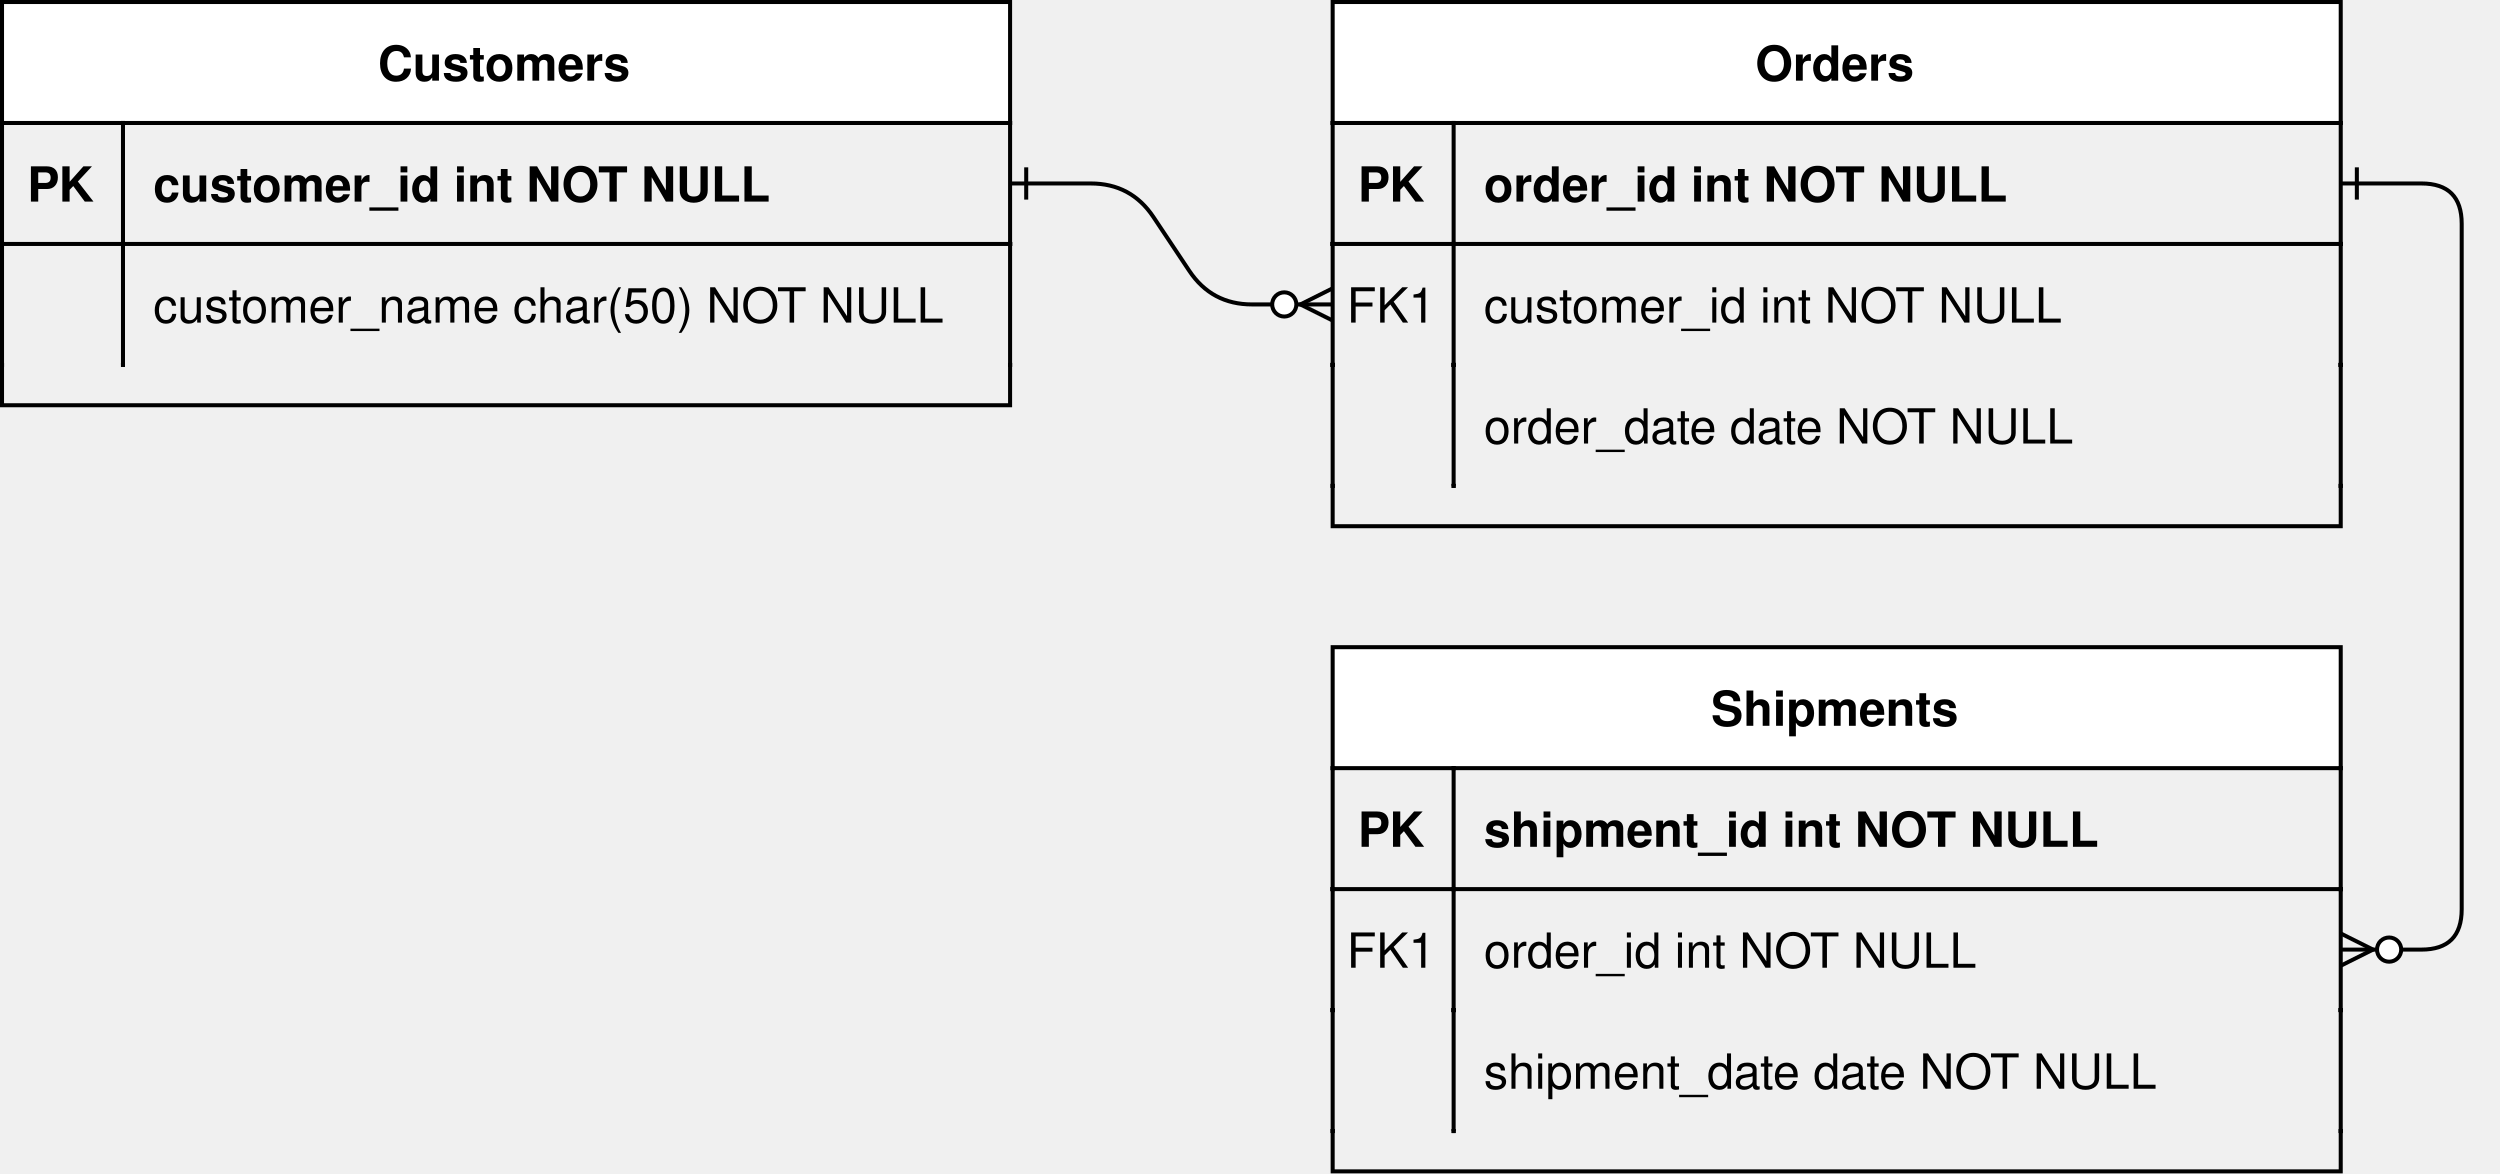
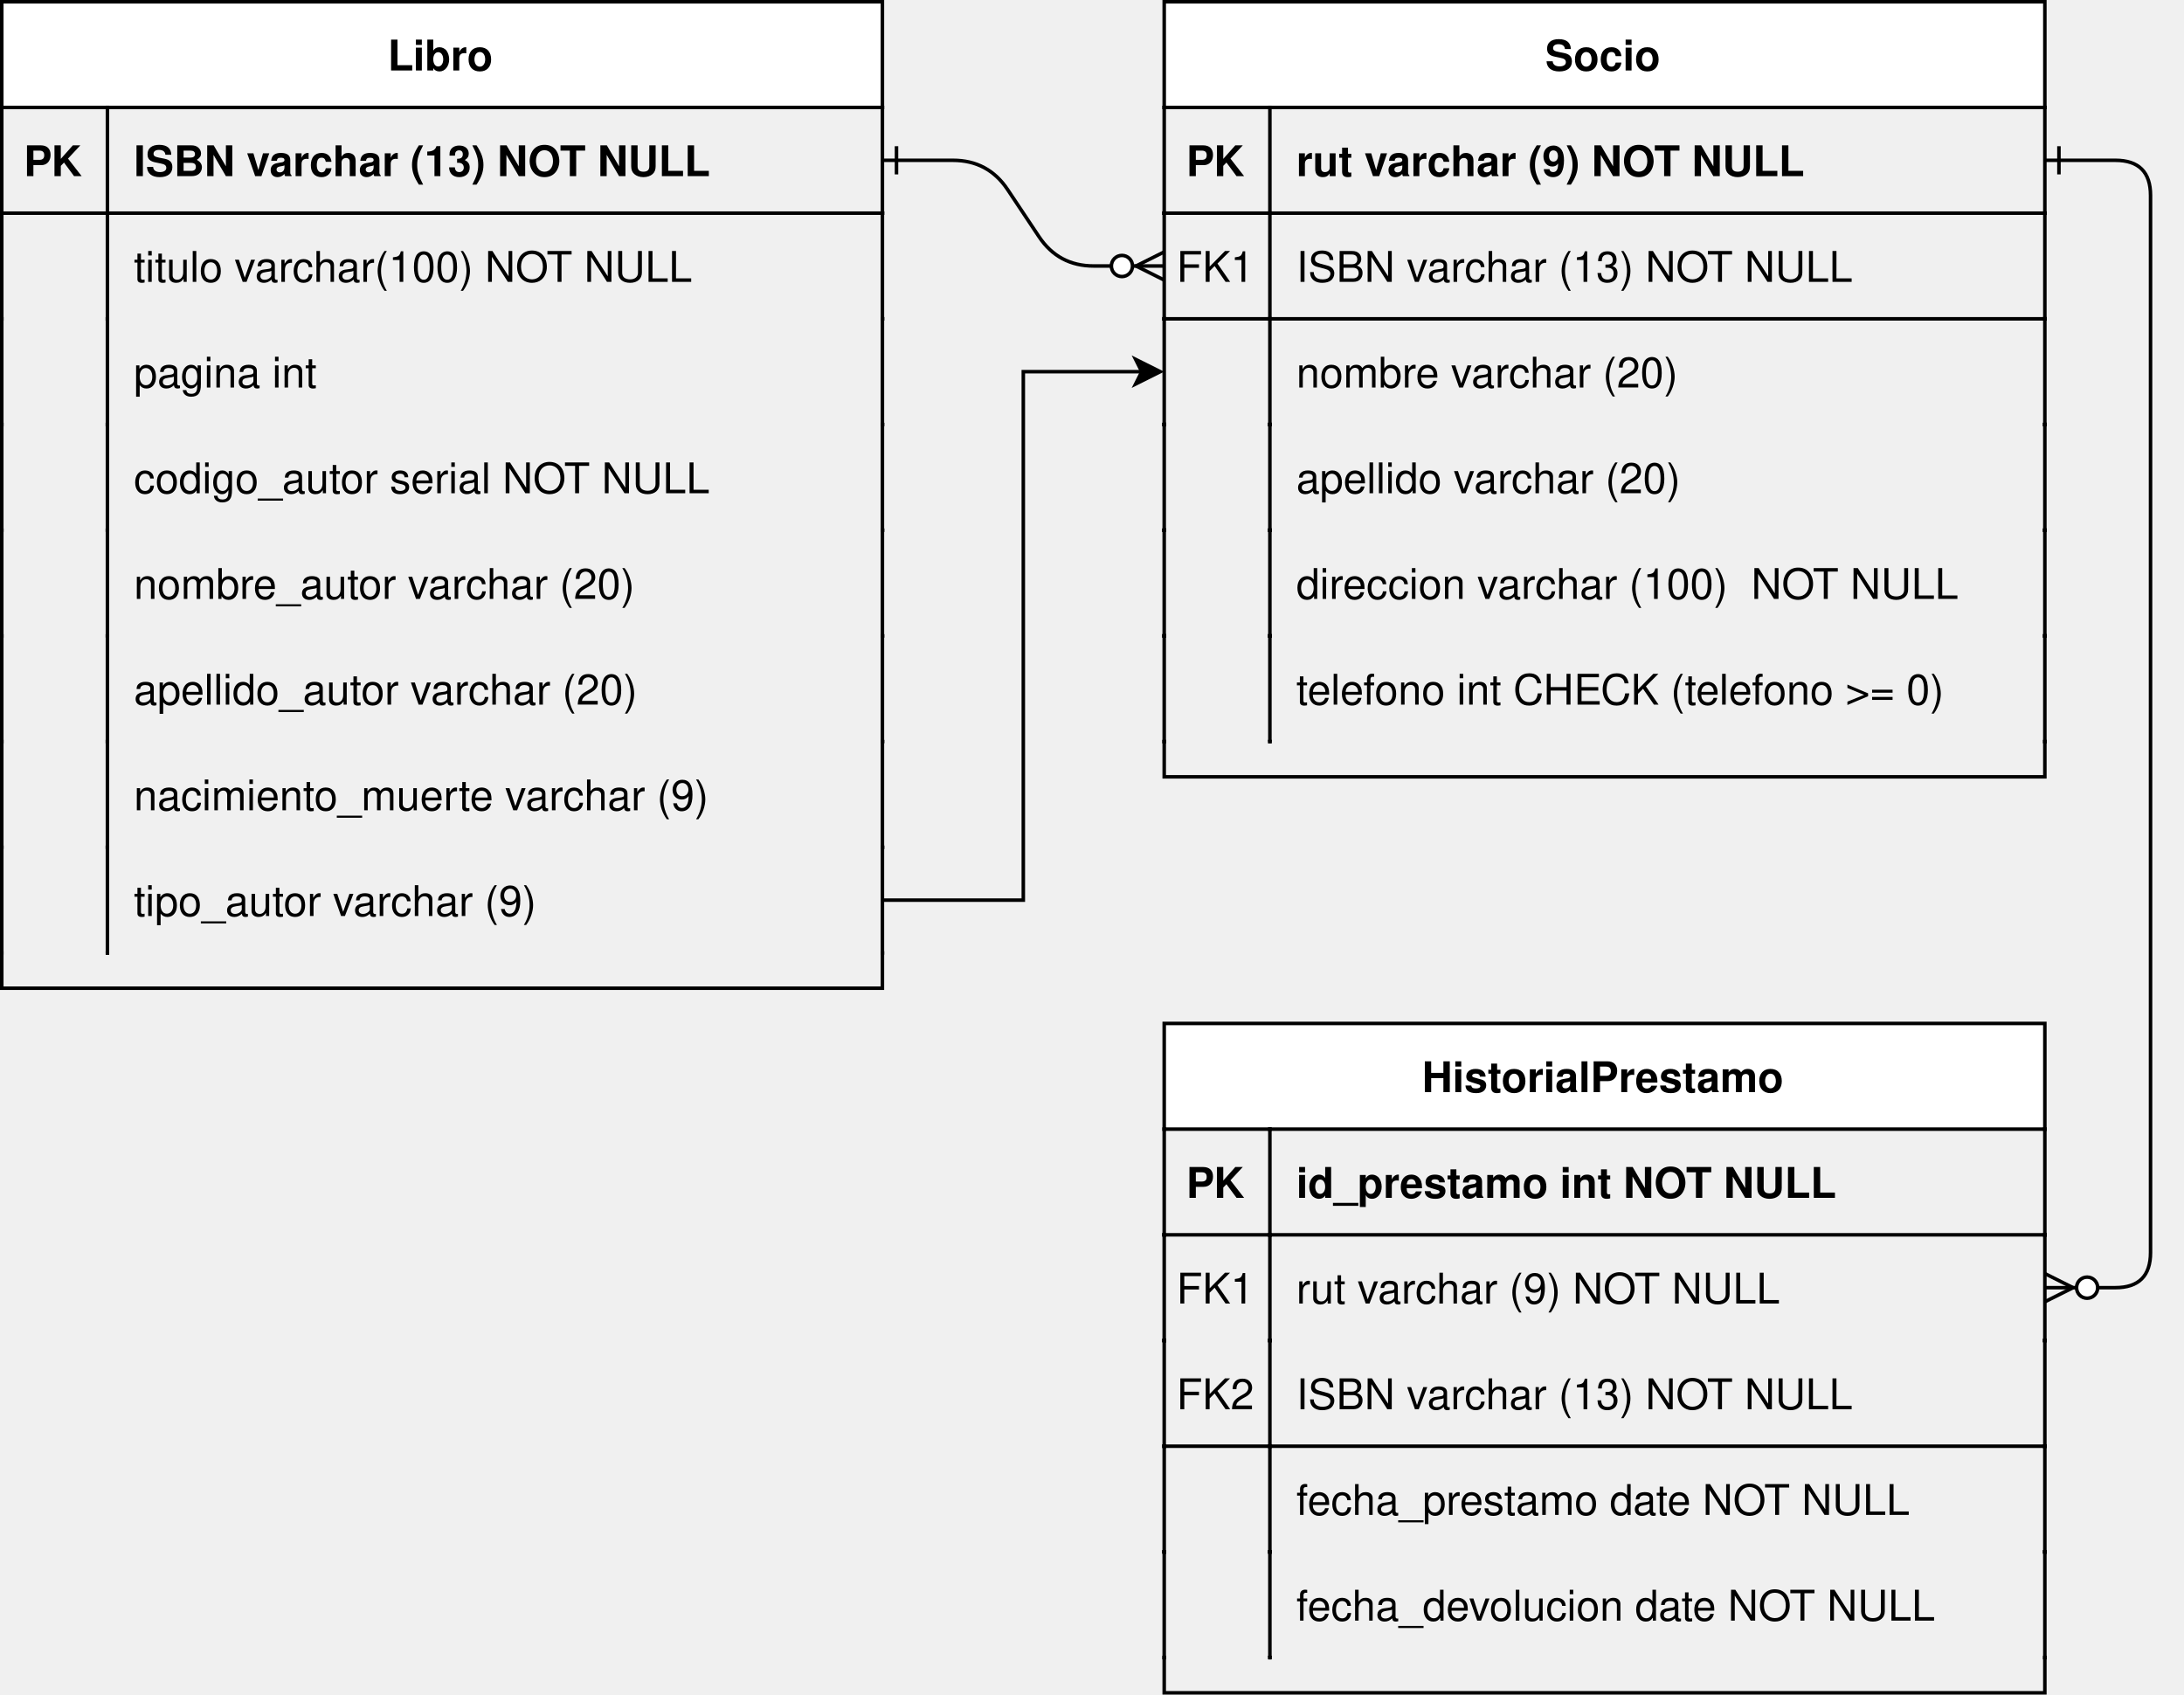
- <svg xmlns="http://www.w3.org/2000/svg" version="1.1" width="620px" height="291px" viewBox="-0.5 -0.5 620 291" content="&lt;mxfile host=&quot;app.diagrams.net&quot; modified=&quot;2022-03-11T20:38:39.037Z&quot; agent=&quot;5.0 (Windows NT 10.0; Win64; x64) AppleWebKit/537.36 (KHTML, like Gecko) Chrome/99.0.484.51 Safari/537.36&quot; etag=&quot;FUERLG0Q69GDUxH2MwmD&quot; version=&quot;17.1.1&quot; type=&quot;github&quot;&gt;&lt;diagram id=&quot;R2lEEEUBdFMjLlhIrx00&quot; name=&quot;Page-1&quot;&gt;7Vttb5s6GP01SHcfVoEJSfuxYckmLbmr2m77eOWCA9YIRsZ526+fDTaEOGlhd2m8JlLUwMMTg59zfGyfJpbrz9cfKcziKQlRYgE7XFvuBwsABwCXv4nIpowMbgZlIKI4lEl14AH/RDJoy+gChyhvJDJCEoazZjAgaYoC1ohBSsmqmTYjSfOuGYyQFngIYKJHv+OQxWX02rPr+CeEo1jd2bHllTlUyTKQxzAkq0YIrdmYpEw+4h2ic5iilPErU0h/IGp5o5gx0dNbC4z5ayayryJCogTBDOdXAZnzcJDzlPEMznEiyrzV0FA2xG/njizXp4Sw8mi+9lEisFIwlM80PnC1qgMV7bb4gP9+uZn8sFn6aeV+Y9NpdDd4ei9bWcJkIesra8M2quAo5PWXp/xWmG3uUQIZJumovjJEaXgr0OVJo/ufiJJHMoUp7/wwZ5Cy+hpJZfoY88dzPzgqRZ7b/FzvmnzOnCxogJ7pD+hJSkIaIfZMYl8CHjbYJiv3EZE5YnTDE1Y1xyomxdv8UkFaFGXZZCmUTIqqBqt73BFcEEsOTLcn21HDUlFSNVF2XX5qG+adhno7DfV3GypLozXED7Y6XocKFnVhFHhjlHJbMsoZGEapnt1kgnP9u5TqNxsCtveqlNIZ9YWGiOYar7iiZ+KQwaeCQQUJ5BTmChbwSYlBnHL9LVkSkCSBWY6L9DIS4yScwA1ZMNWQOhvO8BqF9+UMJnI5/ya8sVxSTMwFitXiMkxwlPLjgFNO3HFIUc6fZQJzJjMOknKJKEPrZ1mksPF2QFbDfYtlwNvHMtc+TKgGgl3hcl8WAAUU7zrDMLnnCwWYRgVmTUhEXUNKskc1+kQgE0RDdLRE5VRdFJ8PdZ8kRCCbloJQpBWd84b8xbvr21ee5fEH8Pm5U5/zl0inzCdpzijEBRyIA7VCAqwhI5m8T4Jm6jGoLKY4fiKM8Zn/EKzP0vplrCW2bktoj4ZsT0P27nMXbAnv6ywpVDvGYYjSckiKdSKs8d4D5d76VzXfBWN3ILbEw22NxxYA7mvW39PqT4QQ/sc/5APr1i5V+98vj+Lv18nEqpa6JsGjdLHMHeYZDHAaTcpP9nfw846B39o6OJ7Aa+LZP2el3L8q+zNK2T+1Ug40ZMefnS7gvtJYbAlAvzUAp5LGa63gwSLnfS7VEeyRRuOweFEX/zhYpujgzUUHj6ODN6fWQeUa/ia0ZqngTevyn0oFHd3PK1eIIWSIx+XbWchge7RMkUFH3zk/xDibF6J18To0rwNct5S343kdjr4lPqOpq8Pm2mm/OzPF7XD07fZbsjsq6ho8nekb5FwK4sXz6AqiMbOcvjc+I8nssNzsLpkntz0cfRv+V/seFVcN1kh981yZwmdle3TAyhQpBP9vd3yRQoOdD6BvxQ0cfC3rXxHVXB1U5d23VjxD96MDYsaooW5/+NLDv9gf1tZXOzp/1cM+GmQX+6PlcPz77A/wtu0PYL79AXT746V/ap6T99EBQWOmuIv3cSy9PLn3AXTvw8DB2Lb+5hsfQDc+KnVM4Vys9IMY0n88+93ZLPpNskD4af3jlvKr4PUvktzRLw==&lt;/diagram&gt;&lt;/mxfile&gt;" resource="https://app.diagrams.net/?libs=general;er#HFranSantander%2F-Biblioteca%2Fmain%2FModelo%20fisico.drawio.svg">
+ <svg xmlns="http://www.w3.org/2000/svg" version="1.1" width="620px" height="481px" viewBox="-0.5 -0.5 620 481" content="&lt;mxfile host=&quot;app.diagrams.net&quot; modified=&quot;2022-03-11T21:28:09.223Z&quot; agent=&quot;5.0 (Windows NT 10.0; Win64; x64) AppleWebKit/537.36 (KHTML, like Gecko) Chrome/99.0.484.51 Safari/537.36&quot; etag=&quot;aDs7qzjFgmsiJxyFEQil&quot; version=&quot;17.1.1&quot; type=&quot;github&quot;&gt;&lt;diagram id=&quot;R2lEEEUBdFMjLlhIrx00&quot; name=&quot;Page-1&quot;&gt;7V3vc6I4GP5rmLn7sDv88Ef9uLp126vd67Tdvfu2EyVibpG4IbZ1//pLICgQVFBUSphxWgkxkPd58iR580I0azB/+0LAYnaPbehqpm6/adZnzTQNy9TZP56yClNa3U6Y4BBki0ybhCf0G4pE8TtniWzoJzJSjF2KFsnECfY8OKGJNEAIfk1mm2I3edUFcKCU8DQBrpz6D7LpLEy9auub9BuInFl0ZUMXZ+YgyiwS/Bmw8WsiCb7RIfaouMUHSObAgx5lZ+4B+QmJ1r6eUcpr+kkzh+wz5bk/Ohg7LgQL5H+c4DlLnvgsy3AK5sjlZo4V1BcFsctZ15o1IBjT8Nv8bQBdjlUEQ3hPwy1n13YgvNwcPxh8eFmNfurUu3m1vtP7e+ehO/4gSnkB7lLYV9iGriKDQ5vZXxyySyG6eoQuoAh715szfejZnzi6LNP1429I8DO+Bx6rfN+ngNDNOeyJ7EPEbs/6bERZxLHOjuWqifv08ZJM4I76mC1BSUAcSHdkFKTnlYtdQVjuC8RzSMmKZXjdcGzNpFmcX1EiCYzykmQpEExy1gWur/GAUUAs0TCtlihHNMtuRMmoiLDq4ldxmFMFtVIFddIFhaaRCmJfYhXfJAUsKsIos2aUsnIyyuhWjFItPckE4+pQSnWSBZl6+6yUkhn1hCcIS7Rigr7gXykYBwQKOCB6MIuTgPVJFCCPyW9Ikgl2XbDwUZA9TJkh1x6BFV7SqKDoqD9Fb9B+DDswnpfRb8QK8wXDeFcQkZqfBi5yPPZ9whjHr9gn0Gf3MgI+FTm2cvIFEgrfdpIogqadwjhq7TGSme0MkplpWYjzKQFgUbSs/e0/AopVnSLgPrJxAvCcALMkJNyuNsGL56jx8YQF5xkk1y8w7KkD47OWPsAu5sh6oR4E2YLKtfvsw6o70D+2tTa7gQE7NjbH7MOzEzrAnk8JQAEckAH1CjlYfYoX4jounEa3QYQx+fcxppR1/Ntg3cnq/VgLbK2c0FqnQrYlIftwVwRbzOo6dQPRniHbhl7YJPkwEWzwzoAy0/5rm6fBSDfEnHhYufGIAWAVtL8obGOVwqUBl3HfAxT28dKz/VPobVvCmSxpkEAmM8DGrvofvT/Z369/P/O/30YjbT2mrhIRIgUO8/b9BZggzxmFv+ykmNI+BVPetK0t1yyVObmKOwN1OiqLf/Y4sxzx71xa/LsSssM7owi4Z2r0OQHo5Aag7mp/JQF7+9T/mpR7w0rrfeVw3yv2pRNDOXHvNeJ+GnHvXVrcI+fugdBWS9p7uc1fd2k3ZPeuh+djApPqbup/agNT+/Qux/Clk6LOsv799va53f91+/r7X+dp/m38lzX+9SFq66rrusSNvFK/Vddze+PKEPZsbI/zxp1V2PfYfwd3a63s2fWWfXEMRNdFNq6dtpfJC/XEXXbmNeJejri3Ly7ux3nbqi/ubUXFXfa12YjAyQRhL+WX0TfyXgv3TJk0UU/rZVdeo/XlaP3VxbX+OOdb9bX+Sk2tjy4Zw5VCZmrs8YF8GIYzuLke3HG5j53RzI7D20fwE94LVI8Mp5T8LWyps+Rne/jk+f0N8ikmDPIHwiQUzJs4KU2Ok2oZOQXd6JWg6NnQyVN4hXrrAoE5Rv54i6pEShnyrLtOoVJr6jZLLIY8B0f2j8VaekUXrmqoVAGmqNd3y9N8hTqAAgu6xTuAi0dLGfJU/F2HS6252ii+Ic/E94fHVg73QoKvl88S5dQ+uo1G7UtX+4uHT5lynM3wrrr+uf3OUD03BHVX+6iVNuGxhalRZ4nP9uXKXFFS4g9ZfwlVv8KRVFbNI6lC8tZa4LPrLbthp5AJe9yHY7M7qInAl0kN9QS+CaY6mcBfPJrKqnk0laVoNJUlu1lDgbfhC3aXIqhKdYlXMIYqe34jD/NGaEyaRfT4ILzwy0bSb54pz/PSLKLnnLe/v0X0jND1Oi2im80i+toU8tArj5NNpYX0Amypc5+dHQ2och9w3KzM3D0rO+c6eva49ChoKz8nU9TnJg/aKKJLN/boYvhki7rzscbjFtqhcbidStrPuWieCW3N3W2KettkZ9sCOMgDmoiErRzCJxRxBX1qmXZoHks8lYhfflm85o8lKvpUYsb7wCbYRg7+AZYUc3eMD/kjZgqP0BV8AjGbKjm2kGjU/TB1v/iaeJ7NHC7fyg9vxEb9He7Z9Zb9auGLAdf6nnqFVPVAP6G0b2OFetqu9OrqabX94m8UyXhGuYLN/IhW3FJU22XHWvRqwEbdd/BCPXVvnj8+lbqbeV8vcjp1P87pVn117yqq7rLDzWPaOEfMXPjHfMlNmRT4nmr6voUZddb3bI1q9L2ImBeJjTRbZ9T37Ht+R/q+H4Dm7RJrU8j6TtEic+T+noW9TErUWdize7j9TT++wy6T0xl2sAfc+O66hN8etAVsmzwjHODNA5n/g5SuxCMNnH8saUbn0Q674TVTu90euGuzAHvvHru9bAbk3ij3uFewyotist03exaL5hOzWNLkee23UwOz+pwo7djtg1OvTFzPaYpuH9zV9xRU3vbB2TGkedpLfXFrpxXqUNykgg7GjR1u9r0PsxOwmN1jG/Ic/wM=&lt;/diagram&gt;&lt;/mxfile&gt;" resource="https://app.diagrams.net/?libs=general;er#HFranSantander%2F-Biblioteca%2Fmain%2FModelo%20fisico.drawio.svg">
  <defs>
    <clipPath id="mx-clip-330-30-30-30-0">
      <rect x="330" y="30" width="30" height="30" />
    </clipPath>
    <clipPath id="mx-clip-366-30-214-30-0">
      <rect x="366" y="30" width="214" height="30" />
    </clipPath>
    <clipPath id="mx-clip-330-60-30-30-0">
      <rect x="330" y="60" width="30" height="30" />
    </clipPath>
    <clipPath id="mx-clip-366-60-214-30-0">
      <rect x="366" y="60" width="214" height="30" />
    </clipPath>
    <clipPath id="mx-clip-366-90-214-30-0">
      <rect x="366" y="90" width="214" height="30" />
    </clipPath>
-     <clipPath id="mx-clip-330-190-30-30-0">
-       <rect x="330" y="190" width="30" height="30" />
-     </clipPath>
-     <clipPath id="mx-clip-366-190-214-30-0">
-       <rect x="366" y="190" width="214" height="30" />
-     </clipPath>
-     <clipPath id="mx-clip-330-220-30-30-0">
-       <rect x="330" y="220" width="30" height="30" />
-     </clipPath>
-     <clipPath id="mx-clip-366-220-214-30-0">
-       <rect x="366" y="220" width="214" height="30" />
-     </clipPath>
-     <clipPath id="mx-clip-366-250-214-30-0">
-       <rect x="366" y="250" width="214" height="30" />
+     <clipPath id="mx-clip-366-120-214-30-0">
+       <rect x="366" y="120" width="214" height="30" />
+     </clipPath>
+     <clipPath id="mx-clip-366-150-214-30-0">
+       <rect x="366" y="150" width="214" height="30" />
+     </clipPath>
+     <clipPath id="mx-clip-366-180-214-30-0">
+       <rect x="366" y="180" width="214" height="30" />
+     </clipPath>
+     <clipPath id="mx-clip-330-320-30-30-0">
+       <rect x="330" y="320" width="30" height="30" />
+     </clipPath>
+     <clipPath id="mx-clip-366-320-214-30-0">
+       <rect x="366" y="320" width="214" height="30" />
+     </clipPath>
+     <clipPath id="mx-clip-330-350-30-30-0">
+       <rect x="330" y="350" width="30" height="30" />
+     </clipPath>
+     <clipPath id="mx-clip-366-350-214-30-0">
+       <rect x="366" y="350" width="214" height="30" />
+     </clipPath>
+     <clipPath id="mx-clip-330-380-30-30-0">
+       <rect x="330" y="380" width="30" height="30" />
+     </clipPath>
+     <clipPath id="mx-clip-366-380-214-30-0">
+       <rect x="366" y="380" width="214" height="30" />
+     </clipPath>
+     <clipPath id="mx-clip-366-410-214-30-0">
+       <rect x="366" y="410" width="214" height="30" />
+     </clipPath>
+     <clipPath id="mx-clip-366-440-214-30-0">
+       <rect x="366" y="440" width="214" height="30" />
    </clipPath>
    <clipPath id="mx-clip-0-30-30-30-0">
      <rect x="0" y="30" width="30" height="30" />
    </clipPath>
    <clipPath id="mx-clip-36-30-214-30-0">
      <rect x="36" y="30" width="214" height="30" />
    </clipPath>
    <clipPath id="mx-clip-36-60-214-30-0">
      <rect x="36" y="60" width="214" height="30" />
+     </clipPath>
+     <clipPath id="mx-clip-36-90-214-30-0">
+       <rect x="36" y="90" width="214" height="30" />
+     </clipPath>
+     <clipPath id="mx-clip-36-120-214-30-0">
+       <rect x="36" y="120" width="214" height="30" />
+     </clipPath>
+     <clipPath id="mx-clip-36-150-214-30-0">
+       <rect x="36" y="150" width="214" height="30" />
+     </clipPath>
+     <clipPath id="mx-clip-36-180-214-30-0">
+       <rect x="36" y="180" width="214" height="30" />
+     </clipPath>
+     <clipPath id="mx-clip-36-210-214-30-0">
+       <rect x="36" y="210" width="214" height="30" />
+     </clipPath>
+     <clipPath id="mx-clip-36-240-214-30-0">
+       <rect x="36" y="240" width="214" height="30" />
    </clipPath>
  </defs>
  <g>
    <path d="M 250 45 L 270 45 Q 280 45 285.55 53.32 L 294.45 66.68 Q 300 75 310 75 L 330 75" fill="none" stroke="rgb(0, 0, 0)" stroke-miterlimit="10" pointer-events="stroke" />
    <path d="M 254 41 L 254 49" fill="none" stroke="rgb(0, 0, 0)" stroke-miterlimit="10" pointer-events="all" />
    <ellipse cx="318" cy="75" rx="3" ry="3" fill="#ffffff" stroke="rgb(0, 0, 0)" pointer-events="all" />
    <path d="M 330 71 L 322 75 L 330 79" fill="none" stroke="rgb(0, 0, 0)" stroke-miterlimit="10" pointer-events="all" />
-     <path d="M 580 45 L 600 45 Q 610 45 610 55 L 610 225 Q 610 235 600 235 L 580 235" fill="none" stroke="rgb(0, 0, 0)" stroke-miterlimit="10" pointer-events="stroke" />
+     <path d="M 580 45 L 600 45 Q 610 45 610 55 L 610 355 Q 610 365 600 365 L 580 365" fill="none" stroke="rgb(0, 0, 0)" stroke-miterlimit="10" pointer-events="stroke" />
    <path d="M 584 41 L 584 49" fill="none" stroke="rgb(0, 0, 0)" stroke-miterlimit="10" pointer-events="all" />
-     <ellipse cx="592" cy="235" rx="3" ry="3" fill="#ffffff" stroke="rgb(0, 0, 0)" pointer-events="all" />
-     <path d="M 580 239 L 588 235 L 580 231" fill="none" stroke="rgb(0, 0, 0)" stroke-miterlimit="10" pointer-events="all" />
+     <ellipse cx="592" cy="365" rx="3" ry="3" fill="#ffffff" stroke="rgb(0, 0, 0)" pointer-events="all" />
+     <path d="M 580 369 L 588 365 L 580 361" fill="none" stroke="rgb(0, 0, 0)" stroke-miterlimit="10" pointer-events="all" />
    <path d="M 330 30 L 330 0 L 580 0 L 580 30" fill="rgb(255, 255, 255)" stroke="rgb(0, 0, 0)" stroke-miterlimit="10" pointer-events="all" />
-     <path d="M 330 30 L 330 130 L 580 130 L 580 30" fill="none" stroke="rgb(0, 0, 0)" stroke-miterlimit="10" pointer-events="none" />
+     <path d="M 330 30 L 330 220 L 580 220 L 580 30" fill="none" stroke="rgb(0, 0, 0)" stroke-miterlimit="10" pointer-events="none" />
    <path d="M 330 30 L 580 30" fill="none" stroke="rgb(0, 0, 0)" stroke-miterlimit="10" pointer-events="none" />
-     <path d="M 360 30 L 360 60 L 360 90 L 360 120" fill="none" stroke="rgb(0, 0, 0)" stroke-miterlimit="10" pointer-events="none" />
+     <path d="M 360 30 L 360 60 L 360 90 L 360 120 L 360 150 L 360 180 L 360 210" fill="none" stroke="rgb(0, 0, 0)" stroke-miterlimit="10" pointer-events="none" />
    <g fill="rgb(0, 0, 0)" font-family="Helvetica" font-weight="bold" pointer-events="none" text-anchor="middle" font-size="12px">
-       <text x="454.5" y="19.5">Orders</text>
+       <text x="454.5" y="19.5">Socio</text>
    </g>
    <path d="M 330 30 M 580 30 M 580 60 L 330 60" fill="none" stroke="rgb(0, 0, 0)" stroke-linecap="square" stroke-miterlimit="10" pointer-events="none" />
    <path d="M 330 30 M 360 30 M 360 60 M 330 60" fill="none" stroke="rgb(0, 0, 0)" stroke-linecap="square" stroke-miterlimit="10" pointer-events="none" />
    <g fill="rgb(0, 0, 0)" font-family="Helvetica" font-weight="bold" pointer-events="none" clip-path="url(#mx-clip-330-30-30-30-0)" text-anchor="middle" font-size="12px">
      <text x="344.5" y="49.5">PK</text>
    </g>
    <path d="M 360 30 M 580 30 M 580 60 M 360 60" fill="none" stroke="rgb(0, 0, 0)" stroke-linecap="square" stroke-miterlimit="10" pointer-events="none" />
    <g fill="rgb(0, 0, 0)" font-family="Helvetica" font-weight="bold" text-decoration="underline" pointer-events="none" clip-path="url(#mx-clip-366-30-214-30-0)" font-size="12px">
-       <text x="367.5" y="49.5">order_id int NOT NULL </text>
+       <text x="367.5" y="49.5">rut varchar (9) NOT NULL </text>
    </g>
    <path d="M 330 60 M 580 60 M 580 90 M 330 90" fill="none" stroke="rgb(0, 0, 0)" stroke-linecap="square" stroke-miterlimit="10" pointer-events="none" />
    <path d="M 330 60 M 360 60 M 360 90 M 330 90" fill="none" stroke="rgb(0, 0, 0)" stroke-linecap="square" stroke-miterlimit="10" pointer-events="none" />
    <g fill="rgb(0, 0, 0)" font-family="Helvetica" pointer-events="none" clip-path="url(#mx-clip-330-60-30-30-0)" text-anchor="middle" font-size="12px">
      <text x="344.5" y="79.5">FK1</text>
    </g>
    <path d="M 360 60 M 580 60 M 580 90 M 360 90" fill="none" stroke="rgb(0, 0, 0)" stroke-linecap="square" stroke-miterlimit="10" pointer-events="none" />
    <g fill="rgb(0, 0, 0)" font-family="Helvetica" pointer-events="none" clip-path="url(#mx-clip-366-60-214-30-0)" font-size="12px">
-       <text x="367.5" y="79.5">customer_id int NOT NULL</text>
+       <text x="367.5" y="79.5">ISBN varchar (13) NOT NULL</text>
    </g>
    <path d="M 330 90 M 580 90 M 580 120 M 330 120" fill="none" stroke="rgb(0, 0, 0)" stroke-linecap="square" stroke-miterlimit="10" pointer-events="none" />
    <path d="M 330 90 M 360 90 M 360 120 M 330 120" fill="none" stroke="rgb(0, 0, 0)" stroke-linecap="square" stroke-miterlimit="10" pointer-events="none" />
    <path d="M 360 90 M 580 90 M 580 120 M 360 120" fill="none" stroke="rgb(0, 0, 0)" stroke-linecap="square" stroke-miterlimit="10" pointer-events="none" />
    <g fill="rgb(0, 0, 0)" font-family="Helvetica" pointer-events="none" clip-path="url(#mx-clip-366-90-214-30-0)" font-size="12px">
-       <text x="367.5" y="109.5">order_date date NOT NULL</text>
-     </g>
-     <path d="M 330 190 L 330 160 L 580 160 L 580 190" fill="rgb(255, 255, 255)" stroke="rgb(0, 0, 0)" stroke-miterlimit="10" pointer-events="none" />
-     <path d="M 330 190 L 330 290 L 580 290 L 580 190" fill="none" stroke="rgb(0, 0, 0)" stroke-miterlimit="10" pointer-events="none" />
-     <path d="M 330 190 L 580 190" fill="none" stroke="rgb(0, 0, 0)" stroke-miterlimit="10" pointer-events="none" />
-     <path d="M 360 190 L 360 220 L 360 250 L 360 280" fill="none" stroke="rgb(0, 0, 0)" stroke-miterlimit="10" pointer-events="none" />
+       <text x="367.5" y="109.5">nombre varchar (20) </text>
+     </g>
+     <path d="M 330 120 M 580 120 M 580 150 M 330 150" fill="none" stroke="rgb(0, 0, 0)" stroke-linecap="square" stroke-miterlimit="10" pointer-events="none" />
+     <path d="M 330 120 M 360 120 M 360 150 M 330 150" fill="none" stroke="rgb(0, 0, 0)" stroke-linecap="square" stroke-miterlimit="10" pointer-events="none" />
+     <path d="M 360 120 M 580 120 M 580 150 M 360 150" fill="none" stroke="rgb(0, 0, 0)" stroke-linecap="square" stroke-miterlimit="10" pointer-events="none" />
+     <g fill="rgb(0, 0, 0)" font-family="Helvetica" pointer-events="none" clip-path="url(#mx-clip-366-120-214-30-0)" font-size="12px">
+       <text x="367.5" y="139.5">apellido varchar (20) </text>
+     </g>
+     <path d="M 330 150 M 580 150 M 580 180 M 330 180" fill="none" stroke="rgb(0, 0, 0)" stroke-linecap="square" stroke-miterlimit="10" pointer-events="none" />
+     <path d="M 330 150 M 360 150 M 360 180 M 330 180" fill="none" stroke="rgb(0, 0, 0)" stroke-linecap="square" stroke-miterlimit="10" pointer-events="none" />
+     <path d="M 360 150 M 580 150 M 580 180 M 360 180" fill="none" stroke="rgb(0, 0, 0)" stroke-linecap="square" stroke-miterlimit="10" pointer-events="none" />
+     <g fill="rgb(0, 0, 0)" font-family="Helvetica" pointer-events="none" clip-path="url(#mx-clip-366-150-214-30-0)" font-size="12px">
+       <text x="367.5" y="169.5">direccion varchar (100)  NOT NULL</text>
+     </g>
+     <path d="M 330 180 M 580 180 M 580 210 M 330 210" fill="none" stroke="rgb(0, 0, 0)" stroke-linecap="square" stroke-miterlimit="10" pointer-events="none" />
+     <path d="M 330 180 M 360 180 M 360 210 M 330 210" fill="none" stroke="rgb(0, 0, 0)" stroke-linecap="square" stroke-miterlimit="10" pointer-events="none" />
+     <path d="M 360 180 M 580 180 M 580 210 M 360 210" fill="none" stroke="rgb(0, 0, 0)" stroke-linecap="square" stroke-miterlimit="10" pointer-events="none" />
+     <g fill="rgb(0, 0, 0)" font-family="Helvetica" pointer-events="none" clip-path="url(#mx-clip-366-180-214-30-0)" font-size="12px">
+       <text x="367.5" y="199.5">telefono int CHECK (telefono &gt;= 0)</text>
+     </g>
+     <path d="M 330 320 L 330 290 L 580 290 L 580 320" fill="rgb(255, 255, 255)" stroke="rgb(0, 0, 0)" stroke-miterlimit="10" pointer-events="none" />
+     <path d="M 330 320 L 330 480 L 580 480 L 580 320" fill="none" stroke="rgb(0, 0, 0)" stroke-miterlimit="10" pointer-events="none" />
+     <path d="M 330 320 L 580 320" fill="none" stroke="rgb(0, 0, 0)" stroke-miterlimit="10" pointer-events="none" />
+     <path d="M 360 320 L 360 350 L 360 380 L 360 410 L 360 440 L 360 470" fill="none" stroke="rgb(0, 0, 0)" stroke-miterlimit="10" pointer-events="none" />
    <g fill="rgb(0, 0, 0)" font-family="Helvetica" font-weight="bold" pointer-events="none" text-anchor="middle" font-size="12px">
-       <text x="454.5" y="179.5">Shipments</text>
-     </g>
-     <path d="M 330 190 M 580 190 M 580 220 L 330 220" fill="none" stroke="rgb(0, 0, 0)" stroke-linecap="square" stroke-miterlimit="10" pointer-events="none" />
-     <path d="M 330 190 M 360 190 M 360 220 M 330 220" fill="none" stroke="rgb(0, 0, 0)" stroke-linecap="square" stroke-miterlimit="10" pointer-events="none" />
-     <g fill="rgb(0, 0, 0)" font-family="Helvetica" font-weight="bold" pointer-events="none" clip-path="url(#mx-clip-330-190-30-30-0)" text-anchor="middle" font-size="12px">
-       <text x="344.5" y="209.5">PK</text>
-     </g>
-     <path d="M 360 190 M 580 190 M 580 220 M 360 220" fill="none" stroke="rgb(0, 0, 0)" stroke-linecap="square" stroke-miterlimit="10" pointer-events="none" />
-     <g fill="rgb(0, 0, 0)" font-family="Helvetica" font-weight="bold" text-decoration="underline" pointer-events="none" clip-path="url(#mx-clip-366-190-214-30-0)" font-size="12px">
-       <text x="367.5" y="209.5">shipment_id int NOT NULL </text>
-     </g>
-     <path d="M 330 220 M 580 220 M 580 250 M 330 250" fill="none" stroke="rgb(0, 0, 0)" stroke-linecap="square" stroke-miterlimit="10" pointer-events="none" />
-     <path d="M 330 220 M 360 220 M 360 250 M 330 250" fill="none" stroke="rgb(0, 0, 0)" stroke-linecap="square" stroke-miterlimit="10" pointer-events="none" />
-     <g fill="rgb(0, 0, 0)" font-family="Helvetica" pointer-events="none" clip-path="url(#mx-clip-330-220-30-30-0)" text-anchor="middle" font-size="12px">
-       <text x="344.5" y="239.5">FK1</text>
-     </g>
-     <path d="M 360 220 M 580 220 M 580 250 M 360 250" fill="none" stroke="rgb(0, 0, 0)" stroke-linecap="square" stroke-miterlimit="10" pointer-events="none" />
-     <g fill="rgb(0, 0, 0)" font-family="Helvetica" pointer-events="none" clip-path="url(#mx-clip-366-220-214-30-0)" font-size="12px">
-       <text x="367.5" y="239.5">order_id int NOT NULL</text>
-     </g>
-     <path d="M 330 250 M 580 250 M 580 280 M 330 280" fill="none" stroke="rgb(0, 0, 0)" stroke-linecap="square" stroke-miterlimit="10" pointer-events="none" />
-     <path d="M 330 250 M 360 250 M 360 280 M 330 280" fill="none" stroke="rgb(0, 0, 0)" stroke-linecap="square" stroke-miterlimit="10" pointer-events="none" />
-     <path d="M 360 250 M 580 250 M 580 280 M 360 280" fill="none" stroke="rgb(0, 0, 0)" stroke-linecap="square" stroke-miterlimit="10" pointer-events="none" />
-     <g fill="rgb(0, 0, 0)" font-family="Helvetica" pointer-events="none" clip-path="url(#mx-clip-366-250-214-30-0)" font-size="12px">
-       <text x="367.5" y="269.5">shipment_date date NOT NULL</text>
+       <text x="454.5" y="309.5">HistorialPrestamo</text>
+     </g>
+     <path d="M 330 320 M 580 320 M 580 350 L 330 350" fill="none" stroke="rgb(0, 0, 0)" stroke-linecap="square" stroke-miterlimit="10" pointer-events="none" />
+     <path d="M 330 320 M 360 320 M 360 350 M 330 350" fill="none" stroke="rgb(0, 0, 0)" stroke-linecap="square" stroke-miterlimit="10" pointer-events="none" />
+     <g fill="rgb(0, 0, 0)" font-family="Helvetica" font-weight="bold" pointer-events="none" clip-path="url(#mx-clip-330-320-30-30-0)" text-anchor="middle" font-size="12px">
+       <text x="344.5" y="339.5">PK</text>
+     </g>
+     <path d="M 360 320 M 580 320 M 580 350 M 360 350" fill="none" stroke="rgb(0, 0, 0)" stroke-linecap="square" stroke-miterlimit="10" pointer-events="none" />
+     <g fill="rgb(0, 0, 0)" font-family="Helvetica" font-weight="bold" text-decoration="underline" pointer-events="none" clip-path="url(#mx-clip-366-320-214-30-0)" font-size="12px">
+       <text x="367.5" y="339.5">id_prestamo int NOT NULL </text>
+     </g>
+     <path d="M 330 350 M 580 350 M 580 380 M 330 380" fill="none" stroke="rgb(0, 0, 0)" stroke-linecap="square" stroke-miterlimit="10" pointer-events="none" />
+     <path d="M 330 350 M 360 350 M 360 380 M 330 380" fill="none" stroke="rgb(0, 0, 0)" stroke-linecap="square" stroke-miterlimit="10" pointer-events="none" />
+     <g fill="rgb(0, 0, 0)" font-family="Helvetica" pointer-events="none" clip-path="url(#mx-clip-330-350-30-30-0)" text-anchor="middle" font-size="12px">
+       <text x="344.5" y="369.5">FK1</text>
+     </g>
+     <path d="M 360 350 M 580 350 M 580 380 M 360 380" fill="none" stroke="rgb(0, 0, 0)" stroke-linecap="square" stroke-miterlimit="10" pointer-events="none" />
+     <g fill="rgb(0, 0, 0)" font-family="Helvetica" pointer-events="none" clip-path="url(#mx-clip-366-350-214-30-0)" font-size="12px">
+       <text x="367.5" y="369.5">rut varchar (9) NOT NULL</text>
+     </g>
+     <path d="M 330 380 M 580 380 M 580 410 M 330 410" fill="none" stroke="rgb(0, 0, 0)" stroke-linecap="square" stroke-miterlimit="10" pointer-events="none" />
+     <path d="M 330 380 M 360 380 M 360 410 M 330 410" fill="none" stroke="rgb(0, 0, 0)" stroke-linecap="square" stroke-miterlimit="10" pointer-events="none" />
+     <g fill="rgb(0, 0, 0)" font-family="Helvetica" pointer-events="none" clip-path="url(#mx-clip-330-380-30-30-0)" text-anchor="middle" font-size="12px">
+       <text x="344.5" y="399.5">FK2</text>
+     </g>
+     <path d="M 360 380 M 580 380 M 580 410 M 360 410" fill="none" stroke="rgb(0, 0, 0)" stroke-linecap="square" stroke-miterlimit="10" pointer-events="none" />
+     <g fill="rgb(0, 0, 0)" font-family="Helvetica" pointer-events="none" clip-path="url(#mx-clip-366-380-214-30-0)" font-size="12px">
+       <text x="367.5" y="399.5">ISBN varchar (13) NOT NULL</text>
+     </g>
+     <path d="M 330 410 M 580 410 M 580 440 M 330 440" fill="none" stroke="rgb(0, 0, 0)" stroke-linecap="square" stroke-miterlimit="10" pointer-events="none" />
+     <path d="M 330 410 M 360 410 M 360 440 M 330 440" fill="none" stroke="rgb(0, 0, 0)" stroke-linecap="square" stroke-miterlimit="10" pointer-events="none" />
+     <path d="M 360 410 M 580 410 M 580 440 M 360 440" fill="none" stroke="rgb(0, 0, 0)" stroke-linecap="square" stroke-miterlimit="10" pointer-events="none" />
+     <g fill="rgb(0, 0, 0)" font-family="Helvetica" pointer-events="none" clip-path="url(#mx-clip-366-410-214-30-0)" font-size="12px">
+       <text x="367.5" y="429.5">fecha_prestamo date NOT NULL</text>
+     </g>
+     <path d="M 330 440 M 580 440 M 580 470 M 330 470" fill="none" stroke="rgb(0, 0, 0)" stroke-linecap="square" stroke-miterlimit="10" pointer-events="none" />
+     <path d="M 330 440 M 360 440 M 360 470 M 330 470" fill="none" stroke="rgb(0, 0, 0)" stroke-linecap="square" stroke-miterlimit="10" pointer-events="none" />
+     <path d="M 360 440 M 580 440 M 580 470 M 360 470" fill="none" stroke="rgb(0, 0, 0)" stroke-linecap="square" stroke-miterlimit="10" pointer-events="none" />
+     <g fill="rgb(0, 0, 0)" font-family="Helvetica" pointer-events="none" clip-path="url(#mx-clip-366-440-214-30-0)" font-size="12px">
+       <text x="367.5" y="459.5">fecha_devolucion date NOT NULL</text>
    </g>
    <path d="M 0 30 L 0 0 L 250 0 L 250 30" fill="rgb(255, 255, 255)" stroke="rgb(0, 0, 0)" stroke-miterlimit="10" pointer-events="none" />
-     <path d="M 0 30 L 0 100 L 250 100 L 250 30" fill="none" stroke="rgb(0, 0, 0)" stroke-miterlimit="10" pointer-events="none" />
+     <path d="M 0 30 L 0 280 L 250 280 L 250 30" fill="none" stroke="rgb(0, 0, 0)" stroke-miterlimit="10" pointer-events="none" />
    <path d="M 0 30 L 250 30" fill="none" stroke="rgb(0, 0, 0)" stroke-miterlimit="10" pointer-events="none" />
-     <path d="M 30 30 L 30 60 L 30 90" fill="none" stroke="rgb(0, 0, 0)" stroke-miterlimit="10" pointer-events="none" />
+     <path d="M 30 30 L 30 60 L 30 90 L 30 120 L 30 150 L 30 180 L 30 210 L 30 240 L 30 270" fill="none" stroke="rgb(0, 0, 0)" stroke-miterlimit="10" pointer-events="none" />
    <g fill="rgb(0, 0, 0)" font-family="Helvetica" font-weight="bold" pointer-events="none" text-anchor="middle" font-size="12px">
-       <text x="124.5" y="19.5">Customers</text>
+       <text x="124.5" y="19.5">Libro</text>
    </g>
    <path d="M 0 30 M 250 30 M 250 60 L 0 60" fill="none" stroke="rgb(0, 0, 0)" stroke-linecap="square" stroke-miterlimit="10" pointer-events="none" />
    <path d="M 0 30 M 30 30 M 30 60 M 0 60" fill="none" stroke="rgb(0, 0, 0)" stroke-linecap="square" stroke-miterlimit="10" pointer-events="none" />
    <g fill="rgb(0, 0, 0)" font-family="Helvetica" font-weight="bold" pointer-events="none" clip-path="url(#mx-clip-0-30-30-30-0)" text-anchor="middle" font-size="12px">
      <text x="14.5" y="49.5">PK</text>
    </g>
    <path d="M 30 30 M 250 30 M 250 60 M 30 60" fill="none" stroke="rgb(0, 0, 0)" stroke-linecap="square" stroke-miterlimit="10" pointer-events="none" />
    <g fill="rgb(0, 0, 0)" font-family="Helvetica" font-weight="bold" text-decoration="underline" pointer-events="none" clip-path="url(#mx-clip-36-30-214-30-0)" font-size="12px">
-       <text x="37.5" y="49.5">customer_id int NOT NULL </text>
+       <text x="37.5" y="49.5">ISBN varchar (13) NOT NULL </text>
    </g>
    <path d="M 0 60 M 250 60 M 250 90 M 0 90" fill="none" stroke="rgb(0, 0, 0)" stroke-linecap="square" stroke-miterlimit="10" pointer-events="none" />
    <path d="M 0 60 M 30 60 M 30 90 M 0 90" fill="none" stroke="rgb(0, 0, 0)" stroke-linecap="square" stroke-miterlimit="10" pointer-events="none" />
    <path d="M 30 60 M 250 60 M 250 90 M 30 90" fill="none" stroke="rgb(0, 0, 0)" stroke-linecap="square" stroke-miterlimit="10" pointer-events="none" />
    <g fill="rgb(0, 0, 0)" font-family="Helvetica" pointer-events="none" clip-path="url(#mx-clip-36-60-214-30-0)" font-size="12px">
-       <text x="37.5" y="79.5">customer_name char(50) NOT NULL</text>
-     </g>
+       <text x="37.5" y="79.5">titulo varchar(100) NOT NULL</text>
+     </g>
+     <path d="M 0 90 M 250 90 M 250 120 M 0 120" fill="none" stroke="rgb(0, 0, 0)" stroke-linecap="square" stroke-miterlimit="10" pointer-events="none" />
+     <path d="M 0 90 M 30 90 M 30 120 M 0 120" fill="none" stroke="rgb(0, 0, 0)" stroke-linecap="square" stroke-miterlimit="10" pointer-events="none" />
+     <path d="M 30 90 M 250 90 M 250 120 M 30 120" fill="none" stroke="rgb(0, 0, 0)" stroke-linecap="square" stroke-miterlimit="10" pointer-events="none" />
+     <g fill="rgb(0, 0, 0)" font-family="Helvetica" pointer-events="none" clip-path="url(#mx-clip-36-90-214-30-0)" font-size="12px">
+       <text x="37.5" y="109.5">pagina int</text>
+     </g>
+     <path d="M 0 120 M 250 120 M 250 150 M 0 150" fill="none" stroke="rgb(0, 0, 0)" stroke-linecap="square" stroke-miterlimit="10" pointer-events="none" />
+     <path d="M 0 120 M 30 120 M 30 150 M 0 150" fill="none" stroke="rgb(0, 0, 0)" stroke-linecap="square" stroke-miterlimit="10" pointer-events="none" />
+     <path d="M 30 120 M 250 120 M 250 150 M 30 150" fill="none" stroke="rgb(0, 0, 0)" stroke-linecap="square" stroke-miterlimit="10" pointer-events="none" />
+     <g fill="rgb(0, 0, 0)" font-family="Helvetica" pointer-events="none" clip-path="url(#mx-clip-36-120-214-30-0)" font-size="12px">
+       <text x="37.5" y="139.5">codigo_autor serial NOT NULL</text>
+     </g>
+     <path d="M 0 150 M 250 150 M 250 180 M 0 180" fill="none" stroke="rgb(0, 0, 0)" stroke-linecap="square" stroke-miterlimit="10" pointer-events="none" />
+     <path d="M 0 150 M 30 150 M 30 180 M 0 180" fill="none" stroke="rgb(0, 0, 0)" stroke-linecap="square" stroke-miterlimit="10" pointer-events="none" />
+     <path d="M 30 150 M 250 150 M 250 180 M 30 180" fill="none" stroke="rgb(0, 0, 0)" stroke-linecap="square" stroke-miterlimit="10" pointer-events="none" />
+     <g fill="rgb(0, 0, 0)" font-family="Helvetica" pointer-events="none" clip-path="url(#mx-clip-36-150-214-30-0)" font-size="12px">
+       <text x="37.5" y="169.5">nombre_autor varchar (20)</text>
+     </g>
+     <path d="M 0 180 M 250 180 M 250 210 M 0 210" fill="none" stroke="rgb(0, 0, 0)" stroke-linecap="square" stroke-miterlimit="10" pointer-events="none" />
+     <path d="M 0 180 M 30 180 M 30 210 M 0 210" fill="none" stroke="rgb(0, 0, 0)" stroke-linecap="square" stroke-miterlimit="10" pointer-events="none" />
+     <path d="M 30 180 M 250 180 M 250 210 M 30 210" fill="none" stroke="rgb(0, 0, 0)" stroke-linecap="square" stroke-miterlimit="10" pointer-events="none" />
+     <g fill="rgb(0, 0, 0)" font-family="Helvetica" pointer-events="none" clip-path="url(#mx-clip-36-180-214-30-0)" font-size="12px">
+       <text x="37.5" y="199.5">apellido_autor varchar (20)</text>
+     </g>
+     <path d="M 0 210 M 250 210 M 250 240 M 0 240" fill="none" stroke="rgb(0, 0, 0)" stroke-linecap="square" stroke-miterlimit="10" pointer-events="none" />
+     <path d="M 0 210 M 30 210 M 30 240 M 0 240" fill="none" stroke="rgb(0, 0, 0)" stroke-linecap="square" stroke-miterlimit="10" pointer-events="none" />
+     <path d="M 30 210 M 250 210 M 250 240 M 30 240" fill="none" stroke="rgb(0, 0, 0)" stroke-linecap="square" stroke-miterlimit="10" pointer-events="none" />
+     <g fill="rgb(0, 0, 0)" font-family="Helvetica" pointer-events="none" clip-path="url(#mx-clip-36-210-214-30-0)" font-size="12px">
+       <text x="37.5" y="229.5">nacimiento_muerte varchar (9)</text>
+     </g>
+     <path d="M 0 240 M 250 240 M 250 270 M 0 270" fill="none" stroke="rgb(0, 0, 0)" stroke-linecap="square" stroke-miterlimit="10" pointer-events="none" />
+     <path d="M 0 240 M 30 240 M 30 270 M 0 270" fill="none" stroke="rgb(0, 0, 0)" stroke-linecap="square" stroke-miterlimit="10" pointer-events="none" />
+     <path d="M 30 240 M 250 240 M 250 270 M 30 270" fill="none" stroke="rgb(0, 0, 0)" stroke-linecap="square" stroke-miterlimit="10" pointer-events="none" />
+     <g fill="rgb(0, 0, 0)" font-family="Helvetica" pointer-events="none" clip-path="url(#mx-clip-36-240-214-30-0)" font-size="12px">
+       <text x="37.5" y="259.5">tipo_autor varchar (9)</text>
+     </g>
+     <path d="M 250 255 L 290 255 L 290 105 L 323.63 105" fill="none" stroke="rgb(0, 0, 0)" stroke-miterlimit="10" pointer-events="none" />
+     <path d="M 328.88 105 L 321.88 108.5 L 323.63 105 L 321.88 101.5 Z" fill="rgb(0, 0, 0)" stroke="rgb(0, 0, 0)" stroke-miterlimit="10" pointer-events="none" />
+     <path d="M 330 90 L 580 90" fill="none" stroke="rgb(0, 0, 0)" stroke-miterlimit="10" pointer-events="none" />
+     <path d="M 330 410 L 580 410" fill="none" stroke="rgb(0, 0, 0)" stroke-miterlimit="10" pointer-events="none" />
  </g>
</svg>
